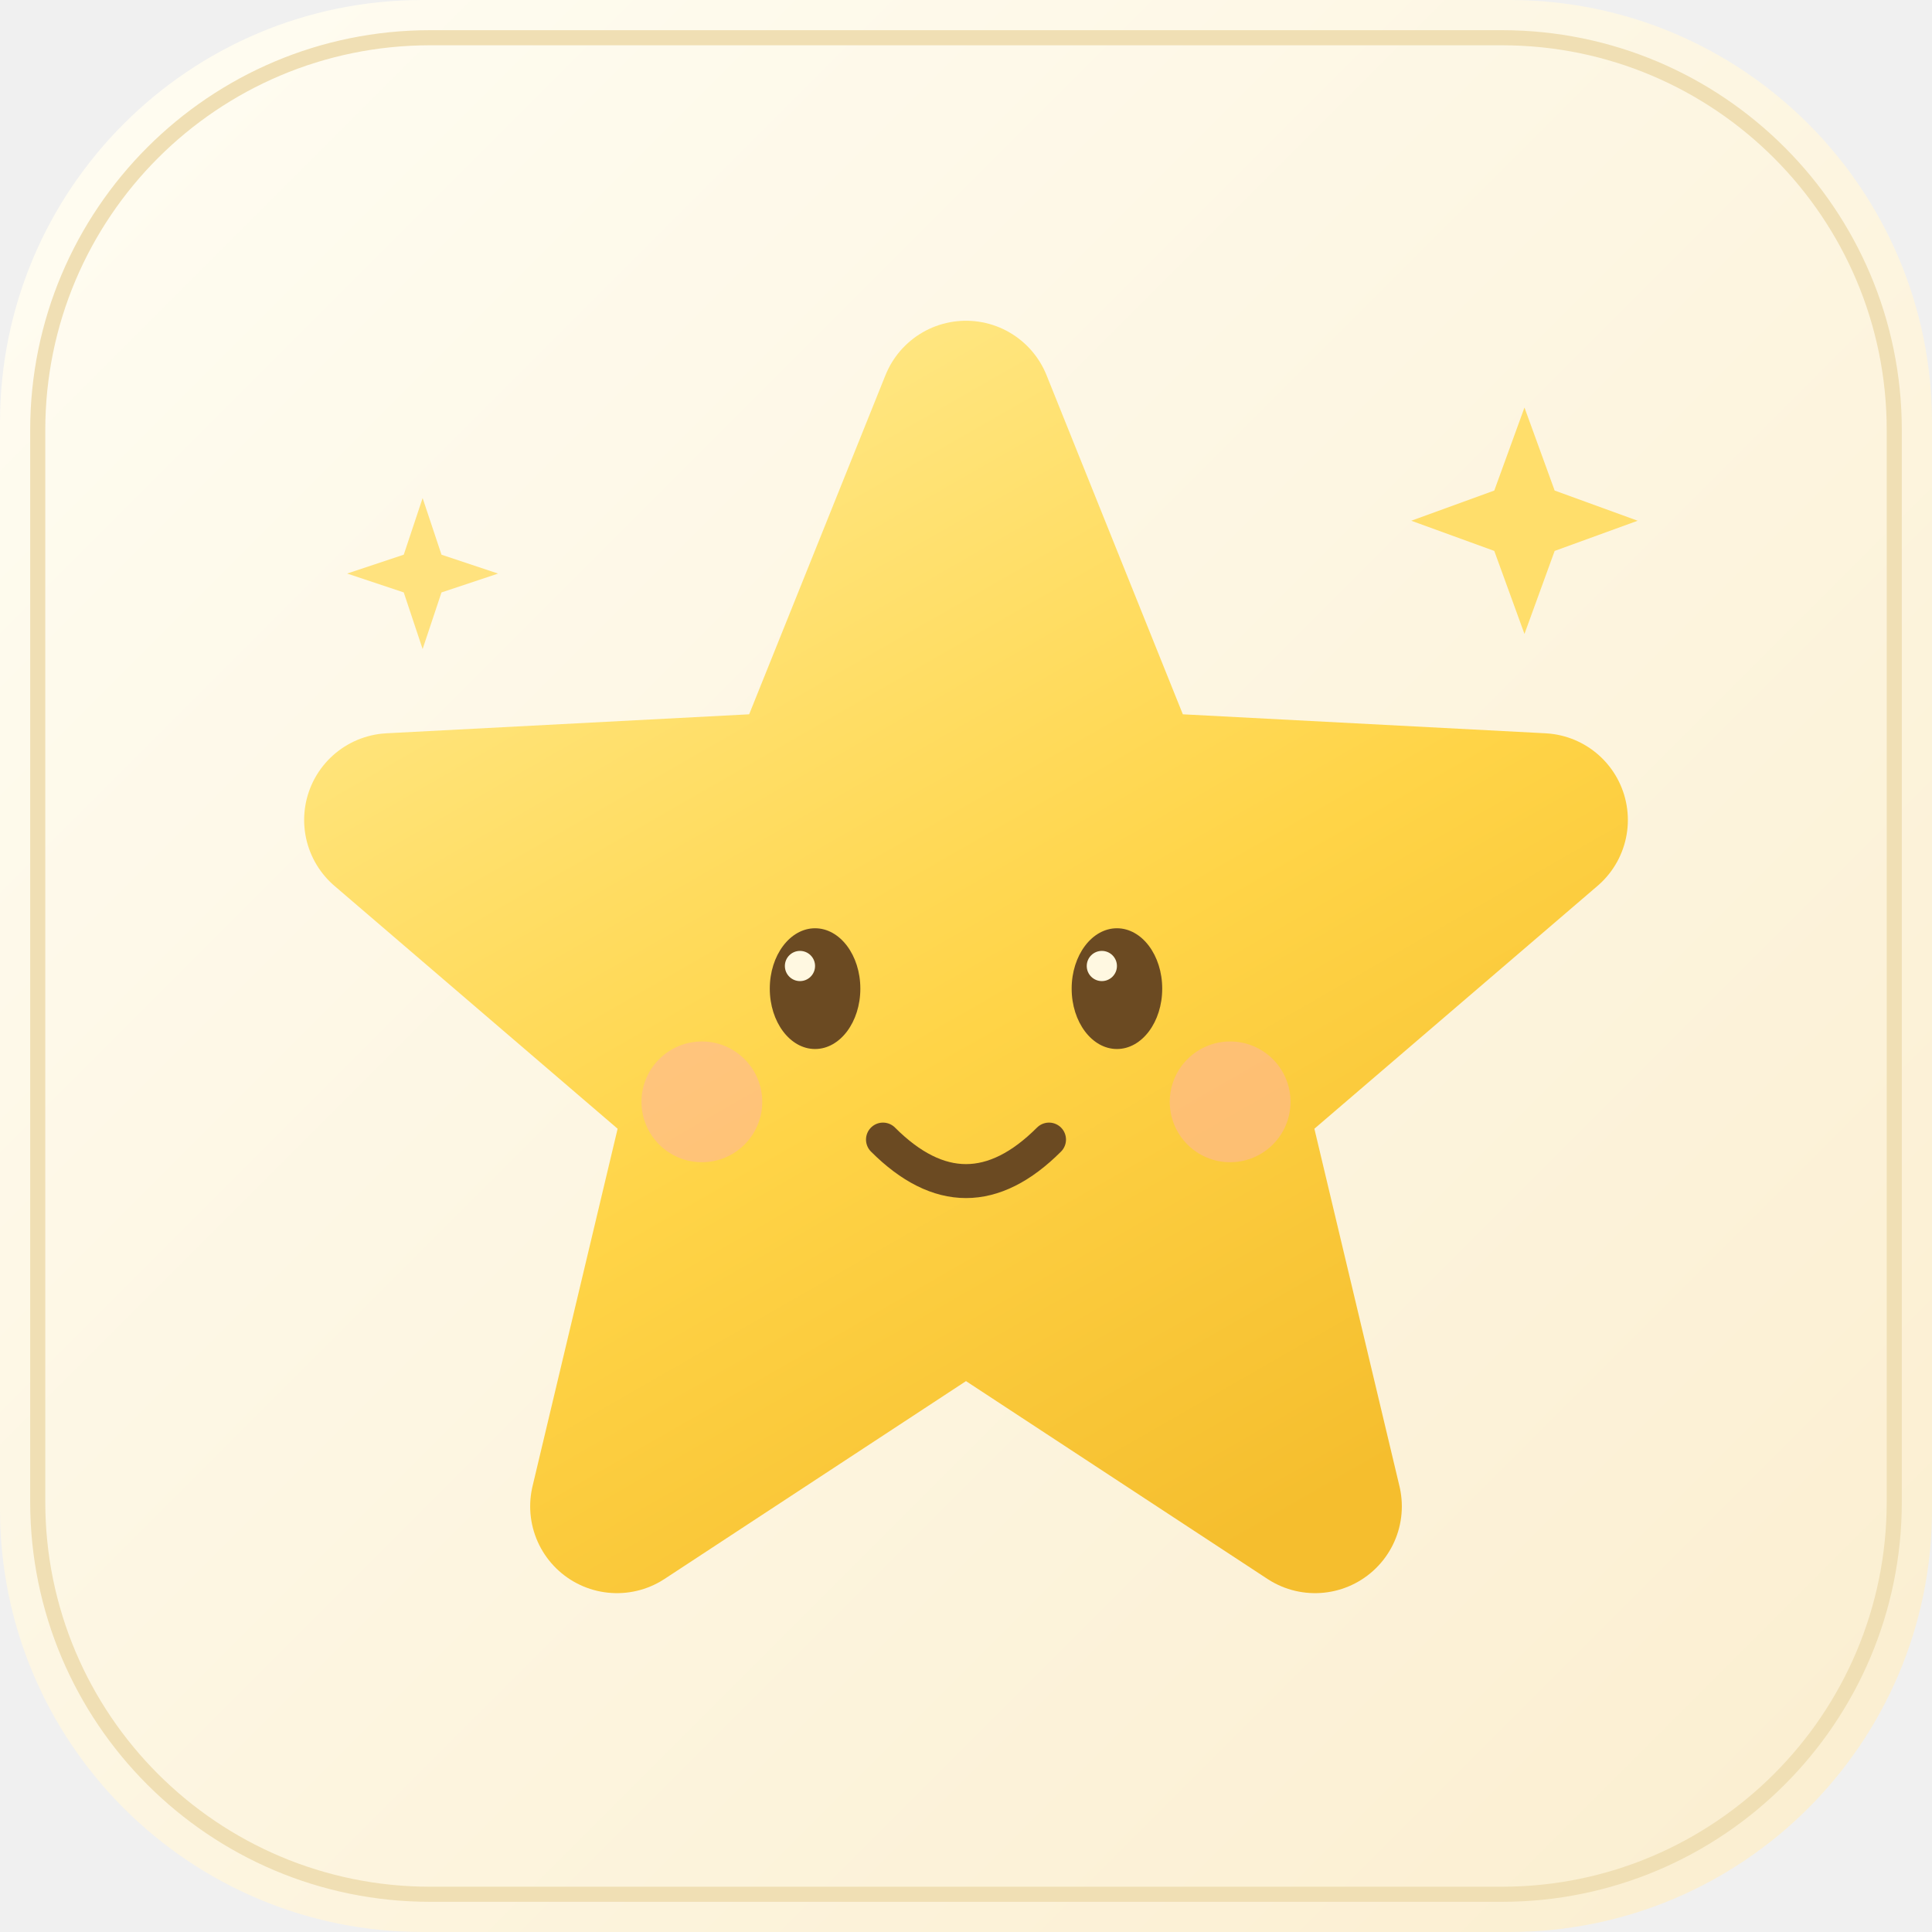
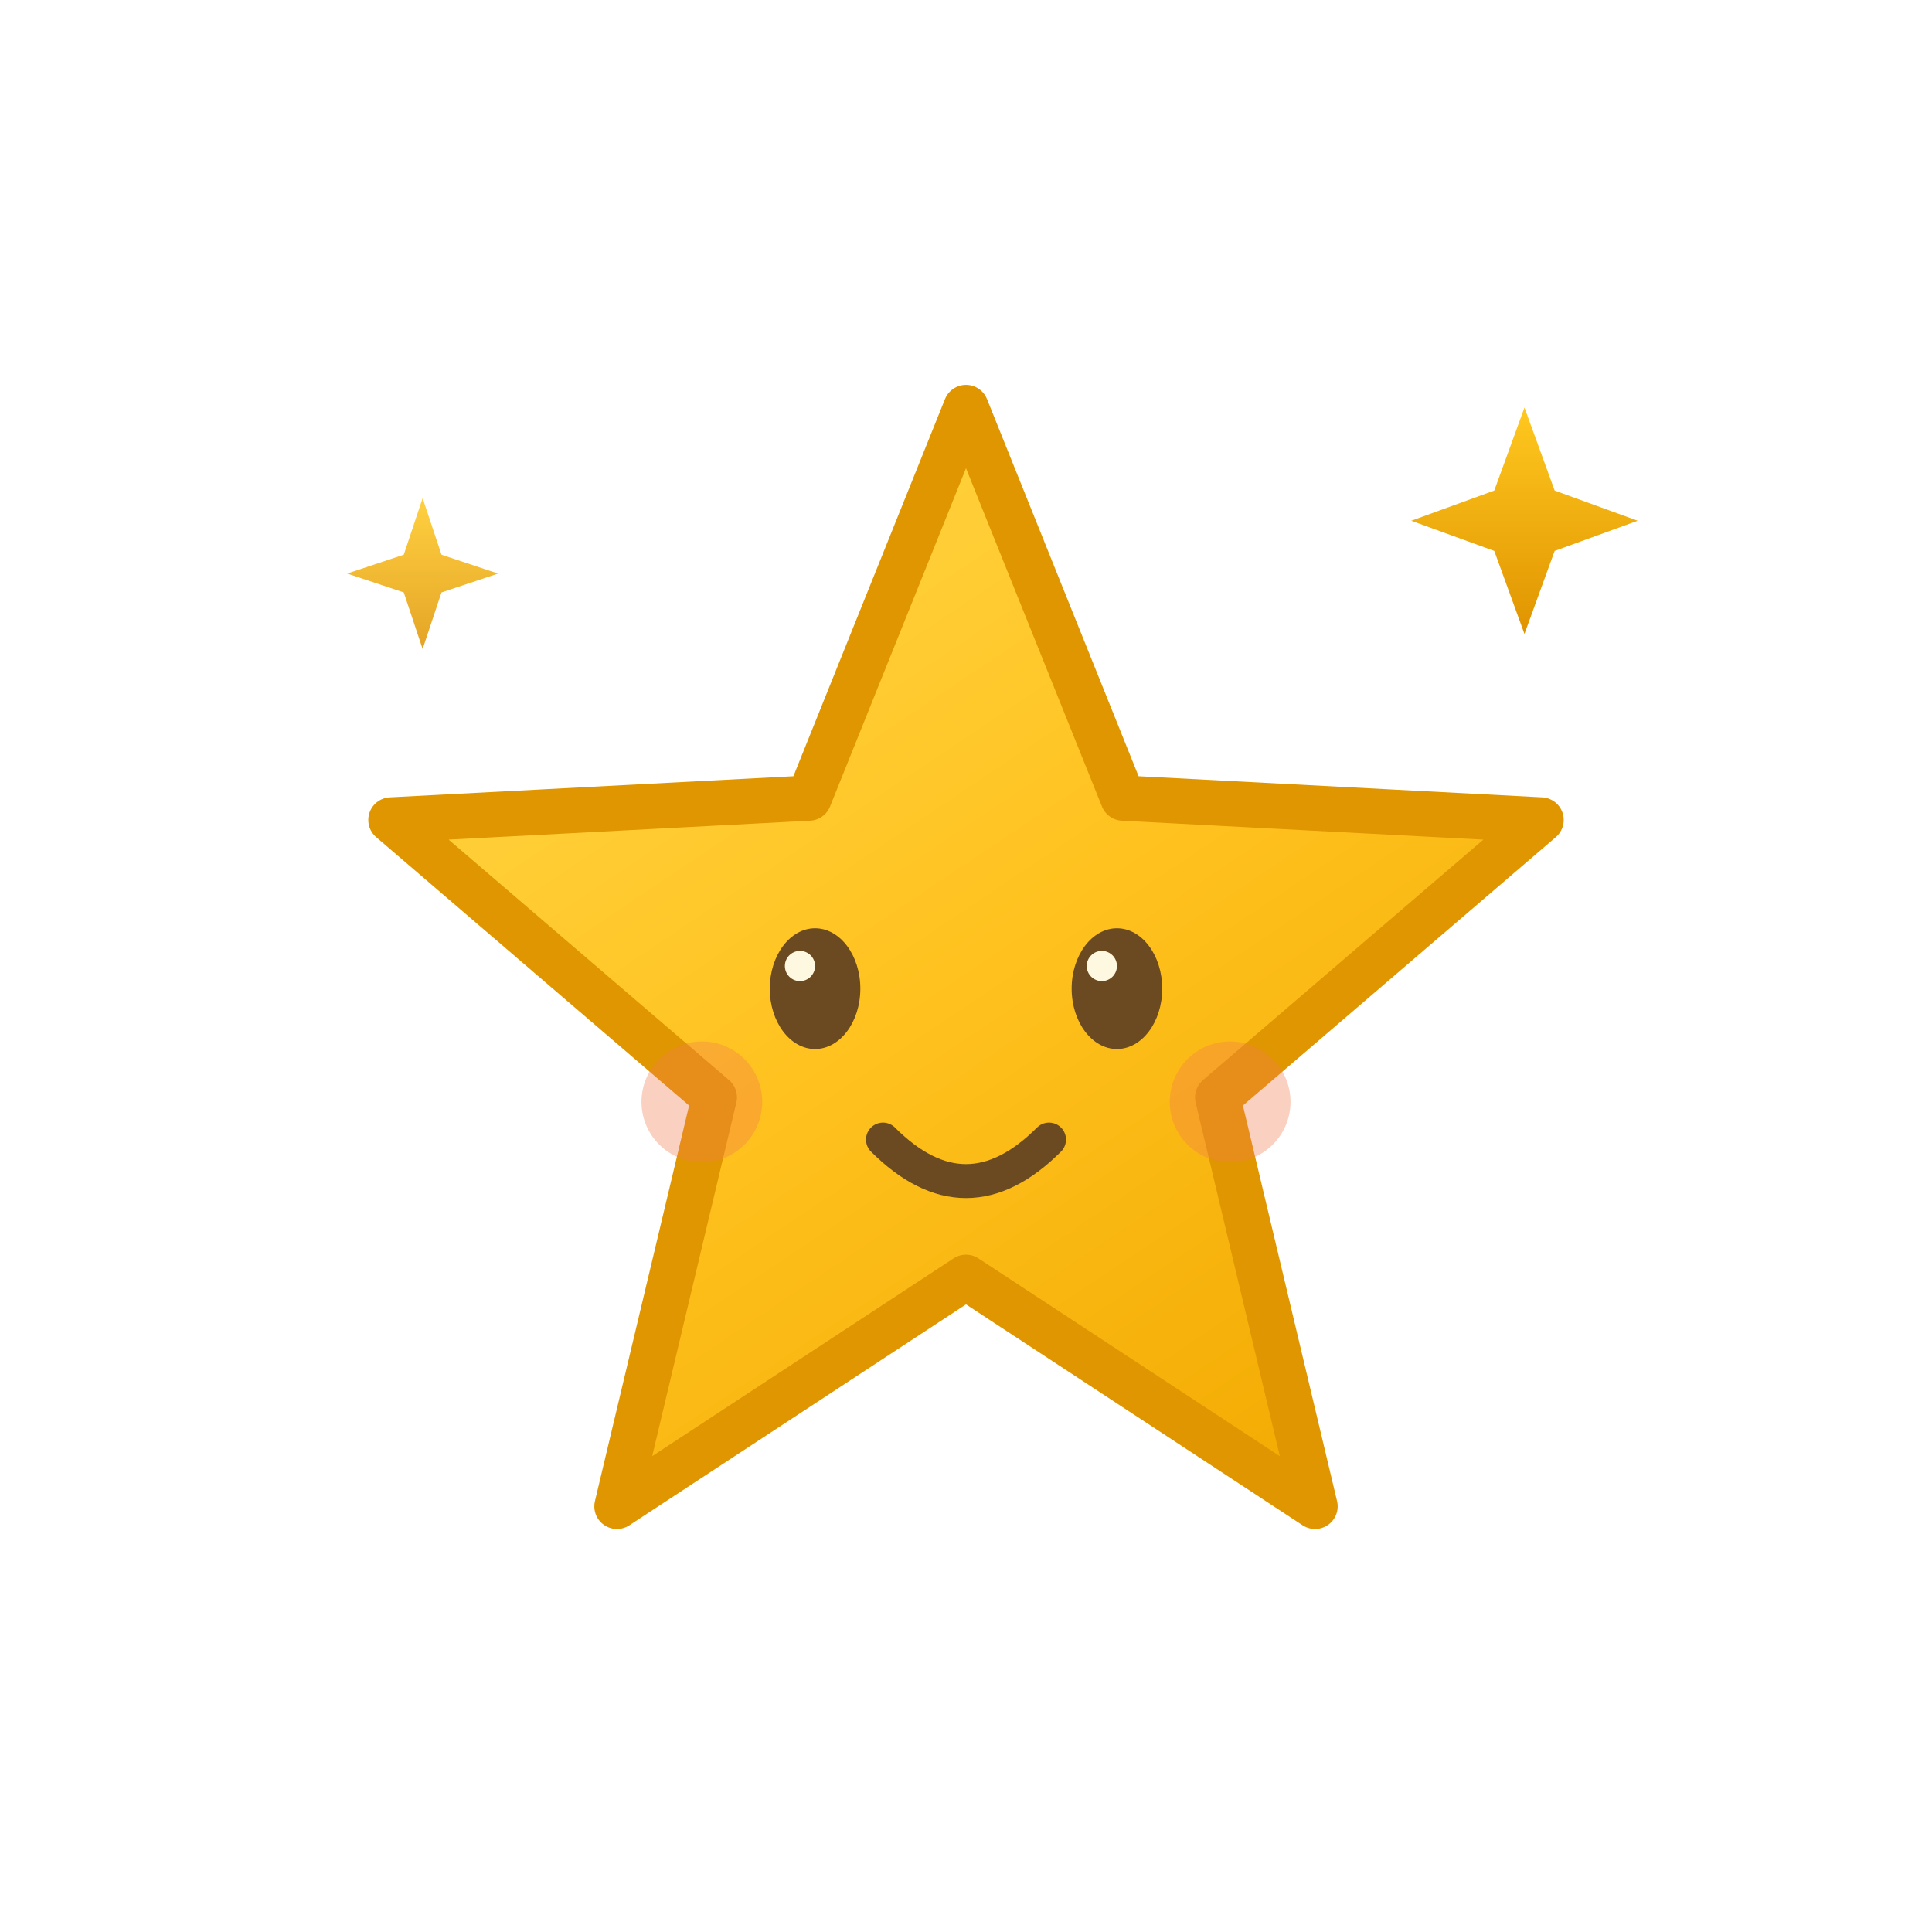
<svg xmlns="http://www.w3.org/2000/svg" viewBox="0 0 512 512" width="512" height="512">
  <defs>
-     <linearGradient id="bg" x1="0" y1="0" x2="1" y2="1">
-       <stop offset="0" stop-color="#FFFDF3" />
-       <stop offset="1" stop-color="#FBEECF" />
+     <linearGradient id="star" x1="0.15" y1="0" x2="0.85" y2="1">
+       <stop offset="0" stop-color="#FFD84A" />
+       <stop offset="0.5" stop-color="#FFC21F" />
+       <stop offset="1" stop-color="#F2A900" />
    </linearGradient>
-     <linearGradient id="star" x1="0.2" y1="0" x2="0.8" y2="1">
-       <stop offset="0" stop-color="#FFE887" />
-       <stop offset="0.55" stop-color="#FFD447" />
-       <stop offset="1" stop-color="#F5BE2E" />
+     <linearGradient id="spark" x1="0" y1="0" x2="0" y2="1">
+       <stop offset="0" stop-color="#FFC81F" />
+       <stop offset="1" stop-color="#E09400" />
    </linearGradient>
  </defs>
-   <rect width="512" height="512" rx="112" fill="url(#bg)" />
-   <rect x="10" y="10" width="492" height="492" rx="104" fill="none" stroke="#F0DFB4" stroke-width="4" />
+   <rect width="512" height="512" fill="#FFFFFF" />
  <g transform="translate(256 268)">
-     <polygon points="0,-160 41.6,-56.5 152.4,-50.7 66.7,22.8 92.5,131.2 0,70.5 -92.5,131.2 -66.7,22.8 -152.4,-50.7 -41.6,-56.5" fill="url(#star)" stroke="url(#star)" stroke-width="46" stroke-linejoin="round" />
+     <polygon points="0,-160 41.6,-56.5 152.4,-50.7 66.7,22.8 92.5,131.2 0,70.5 -92.5,131.2 -66.7,22.8 -152.4,-50.7 -41.6,-56.5" fill="url(#star)" stroke="#E09600" stroke-width="12" stroke-linejoin="round" />
    <ellipse cx="-40" cy="-6" rx="12" ry="16" fill="#6B4A22" />
    <ellipse cx="40" cy="-6" rx="12" ry="16" fill="#6B4A22" />
    <circle cx="-44" cy="-12" r="4" fill="#FFF8E1" />
    <circle cx="36" cy="-12" r="4" fill="#FFF8E1" />
    <path d="M-22 34 Q0 56 22 34" stroke="#6B4A22" stroke-width="9" stroke-linecap="round" fill="none" />
-     <circle cx="-70" cy="24" r="16" fill="#FFB49E" opacity="0.55" />
-     <circle cx="70" cy="24" r="16" fill="#FFB49E" opacity="0.55" />
+     <circle cx="-70" cy="24" r="16" fill="#F07A4B" opacity="0.35" />
+     <circle cx="70" cy="24" r="16" fill="#F07A4B" opacity="0.35" />
  </g>
-   <path d="M404 108 L412 130 L434 138 L412 146 L404 168 L396 146 L374 138 L396 130 Z" fill="#FFDE6B" />
-   <path d="M112 132 L117 147 L132 152 L117 157 L112 172 L107 157 L92 152 L107 147 Z" fill="#FFDE6B" opacity="0.85" />
+   <path d="M404 108 L412 130 L434 138 L412 146 L404 168 L396 146 L374 138 L396 130 Z" fill="url(#spark)" />
+   <path d="M112 132 L117 147 L132 152 L117 157 L112 172 L107 157 L92 152 L107 147 Z" fill="url(#spark)" opacity="0.85" />
</svg>
